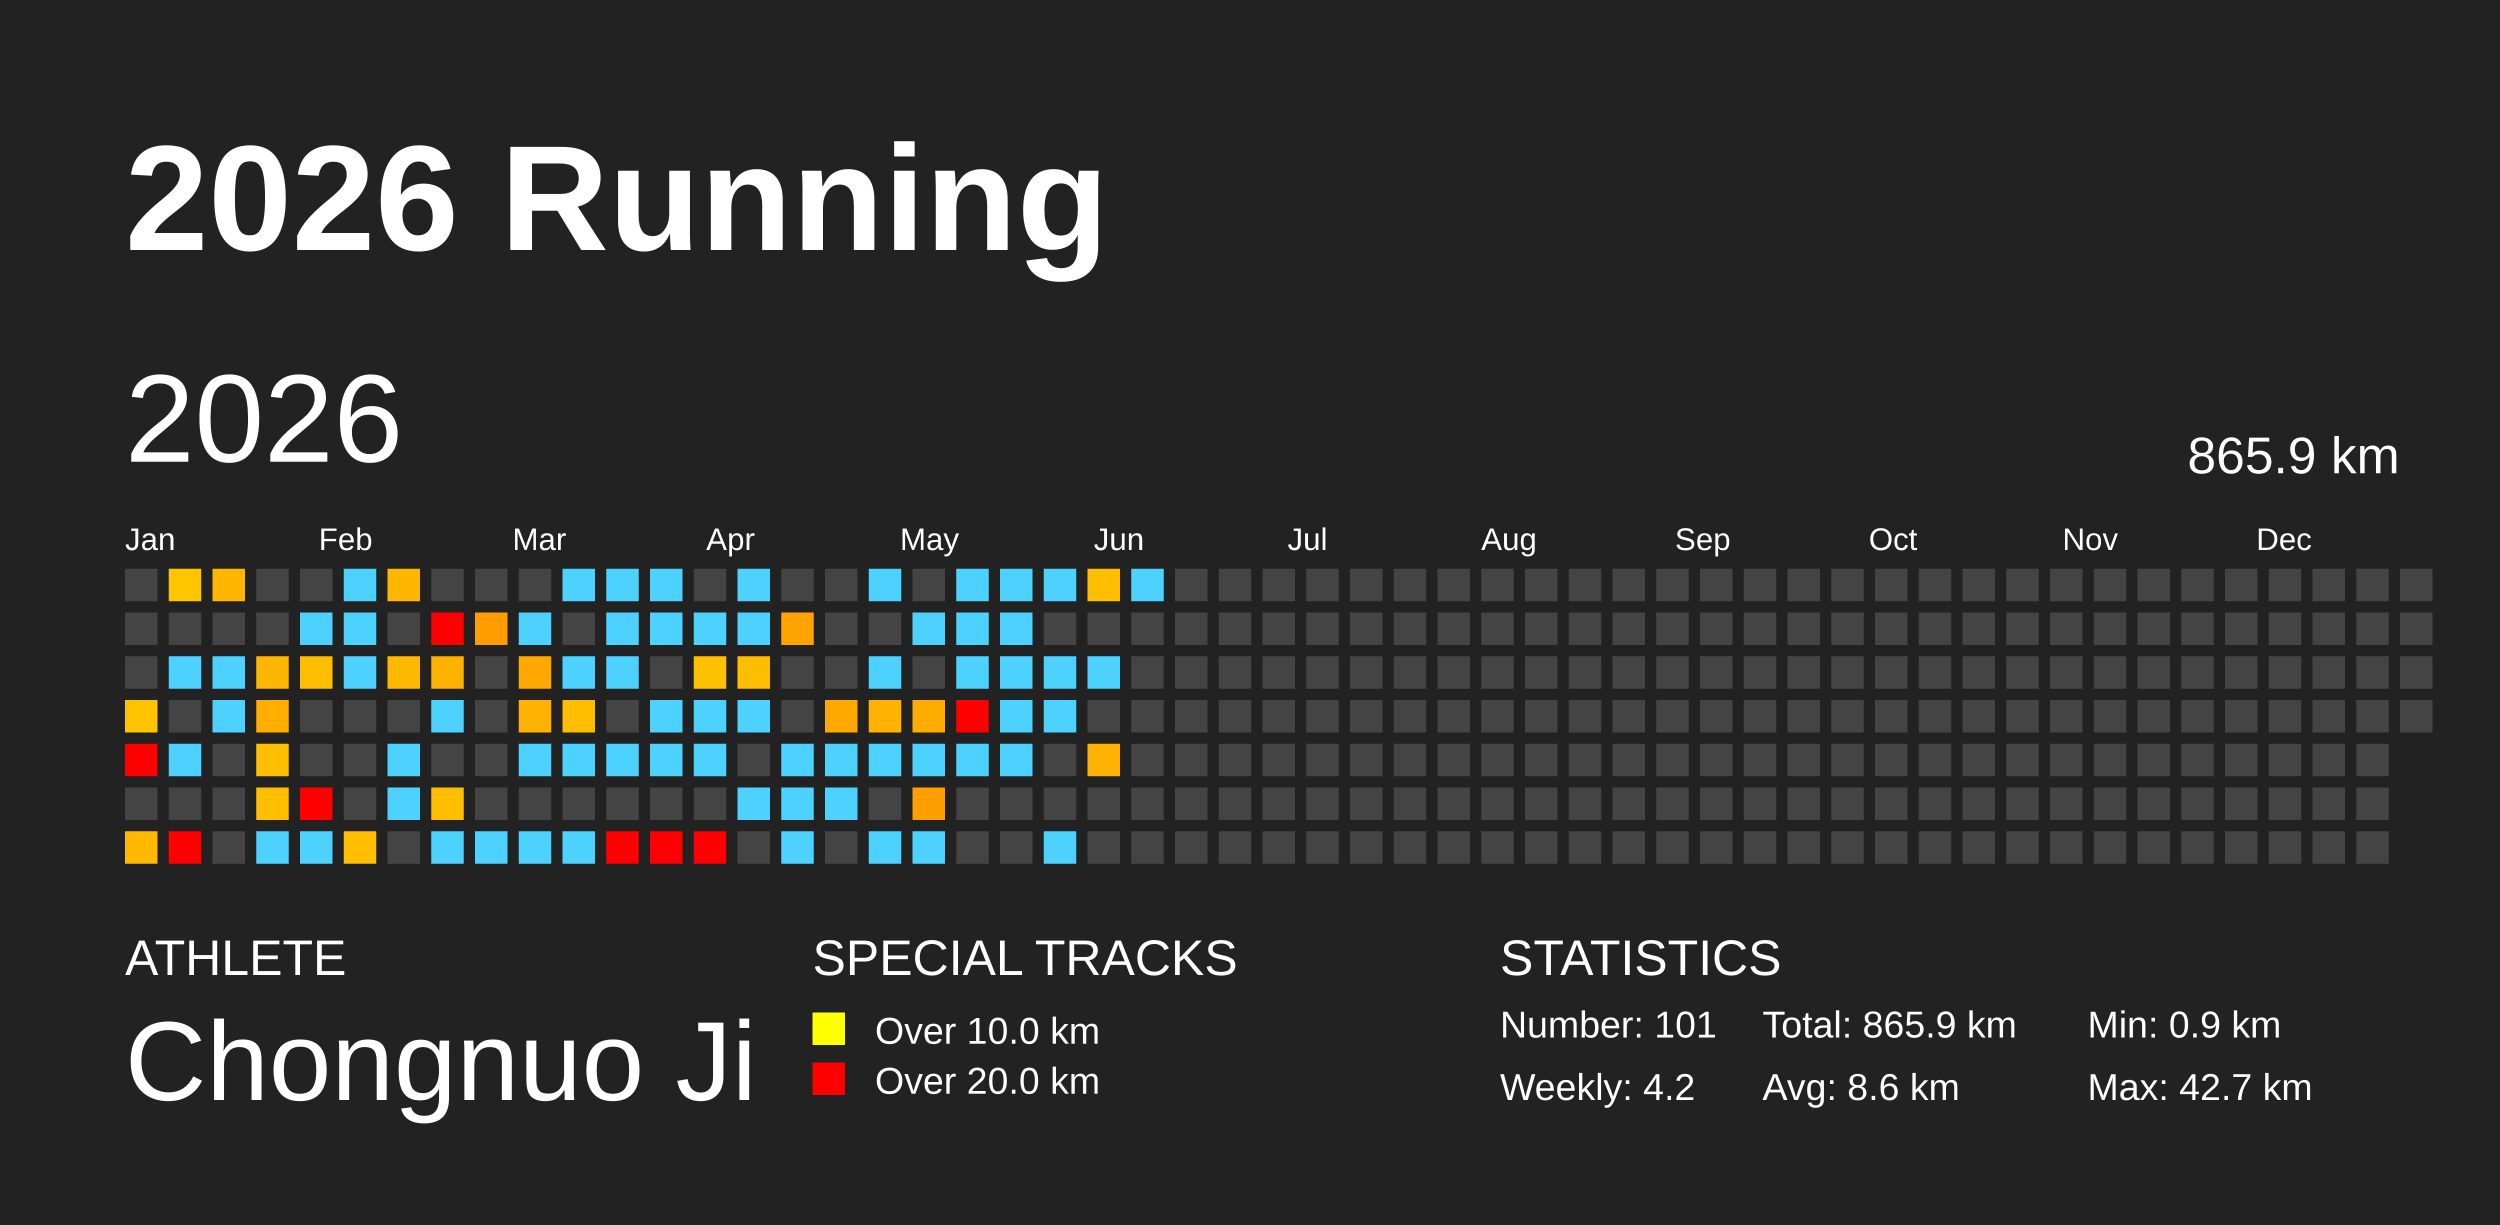
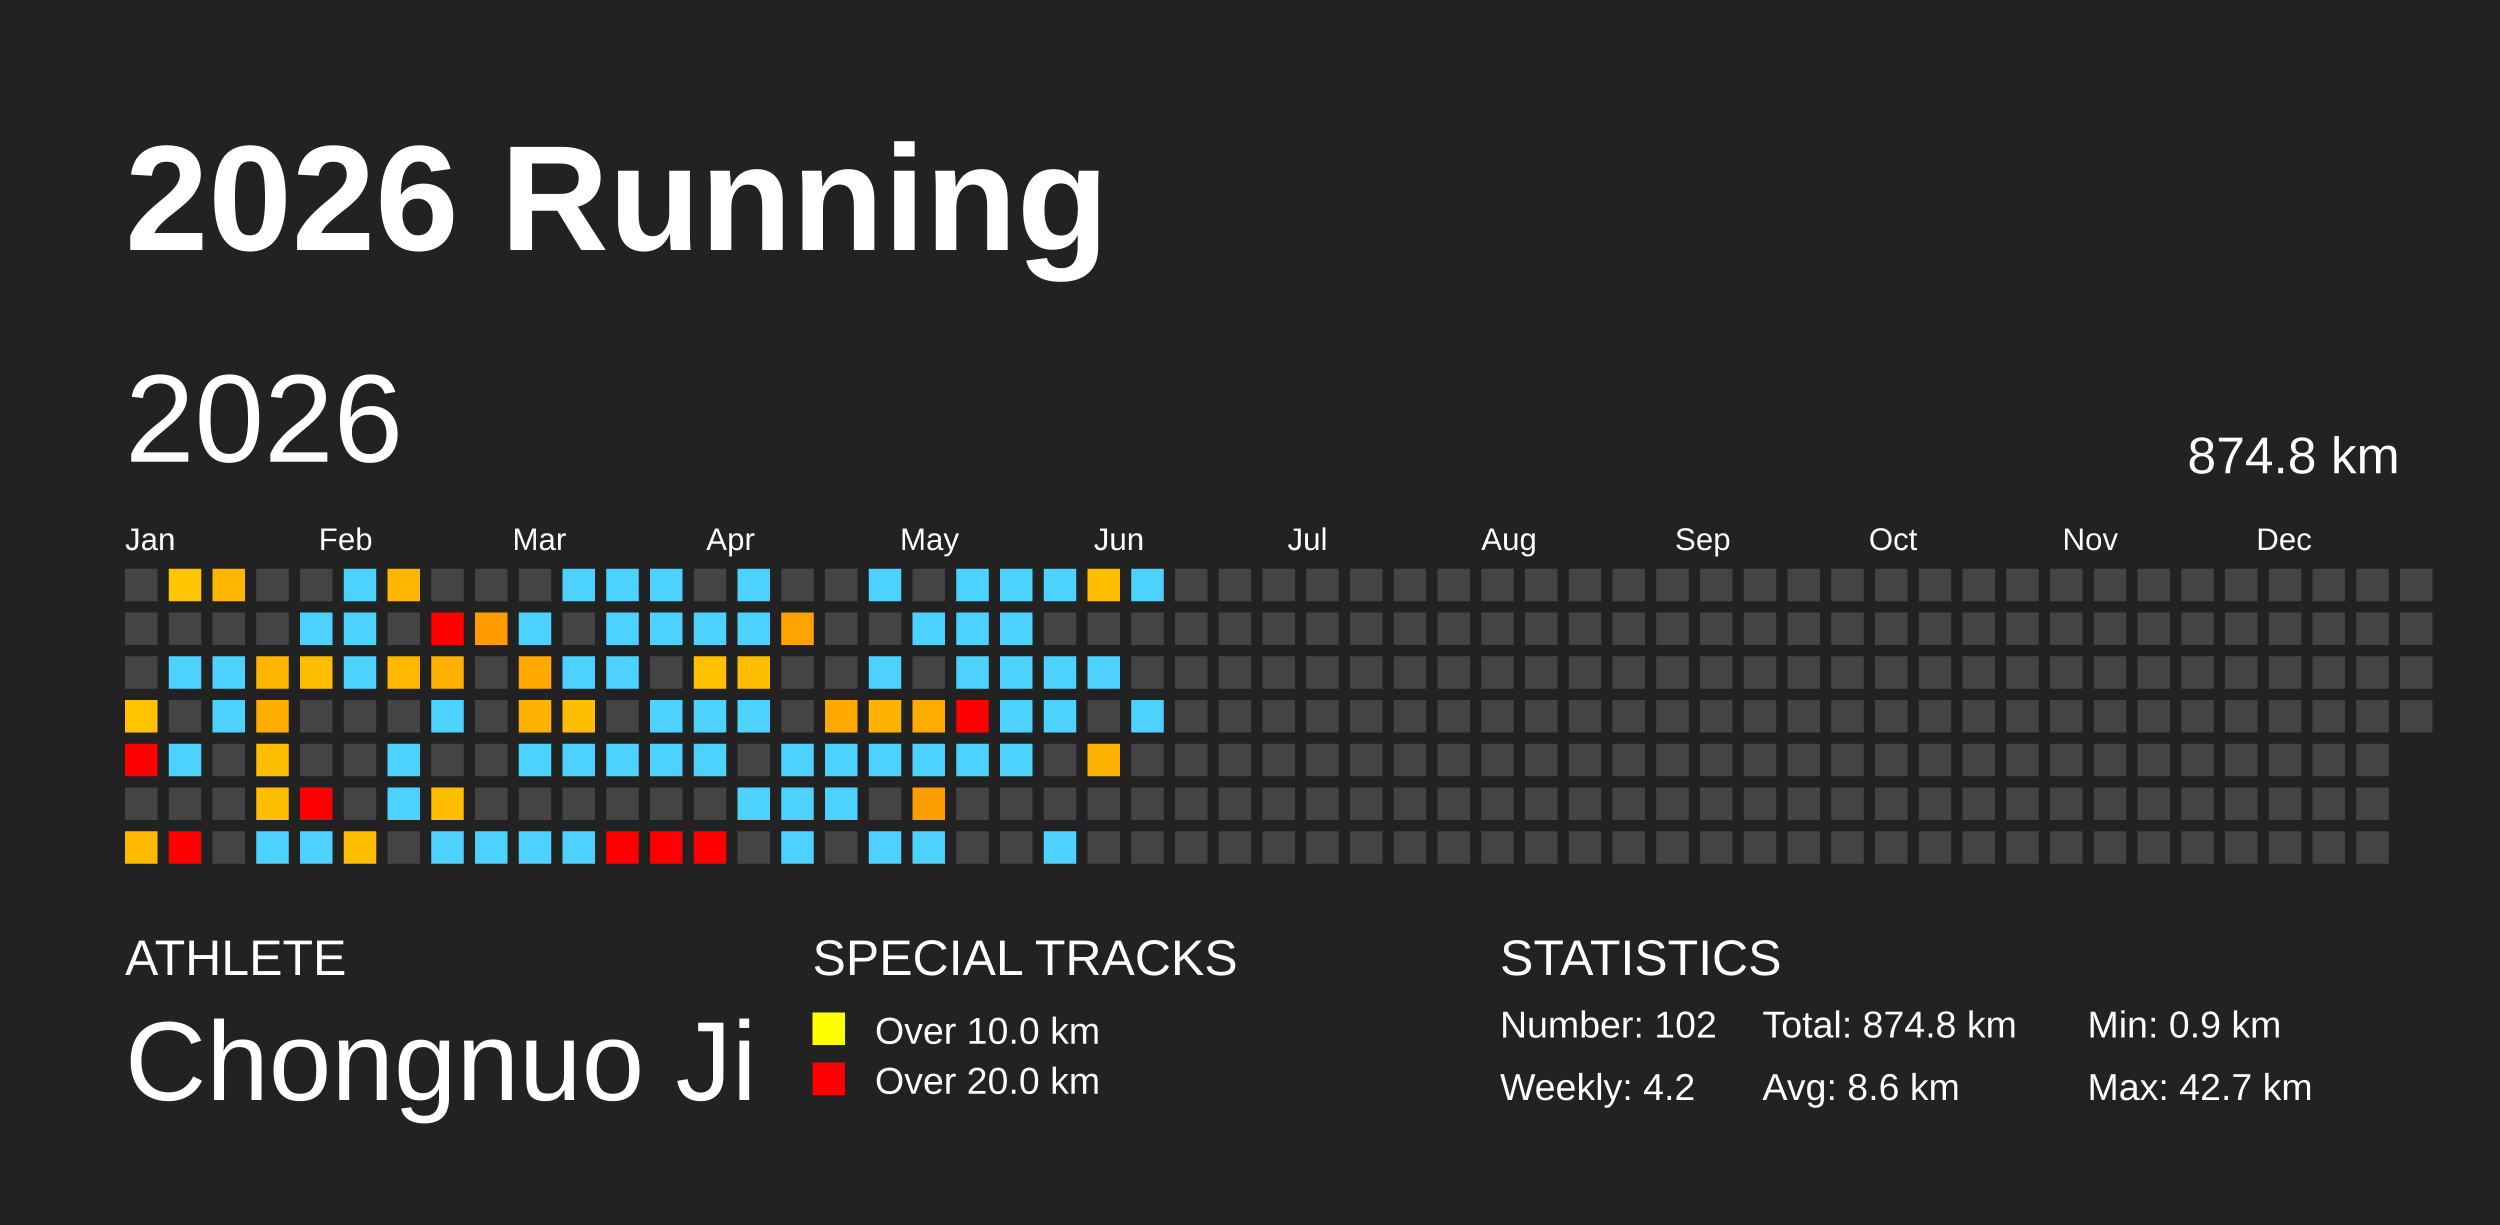
<svg xmlns="http://www.w3.org/2000/svg" baseProfile="full" height="98mm" version="1.1" viewBox="0,0,200,98" width="200mm">
  <defs />
  <rect fill="#222222" height="98" width="200" x="0" y="0" />
  <text fill="#FFFFFF" style="font-size:12px; font-family:Arial; font-weight:bold;" x="10" y="20">2026 Running</text>
  <text fill="#FFFFFF" style="font-size:4px; font-family:Arial" x="10" y="78">ATHLETE</text>
  <text fill="#FFFFFF" style="font-size:9px; font-family:Arial" x="10" y="88">Chongnuo Ji</text>
  <text fill="#FFFFFF" style="font-size:4px; font-family:Arial" x="65" y="78">SPECIAL TRACKS</text>
  <rect fill="yellow" height="2.6" width="2.6" x="65" y="81" />
  <text fill="#FFFFFF" style="font-size:3px; font-family:Arial" x="70" y="83.5">Over 10.0 km</text>
  <rect fill="red" height="2.6" width="2.6" x="65" y="85" />
  <text fill="#FFFFFF" style="font-size:3px; font-family:Arial" x="70" y="87.5">Over 20.0 km</text>
  <text fill="#FFFFFF" style="font-size:4px; font-family:Arial" x="120" y="78">STATISTICS</text>
-   <text fill="#FFFFFF" style="font-size:3px; font-family:Arial" x="120" y="83">Number: 101</text>
+   <text fill="#FFFFFF" style="font-size:3px; font-family:Arial" x="120" y="83">Number: 102</text>
  <text fill="#FFFFFF" style="font-size:3px; font-family:Arial" x="120" y="88">Weekly: 4.2</text>
-   <text fill="#FFFFFF" style="font-size:3px; font-family:Arial" x="141" y="83">Total: 865.9 km</text>
+   <text fill="#FFFFFF" style="font-size:3px; font-family:Arial" x="141" y="83">Total: 874.8 km</text>
  <text fill="#FFFFFF" style="font-size:3px; font-family:Arial" x="141" y="88">Avg: 8.6 km</text>
  <text fill="#FFFFFF" style="font-size:3px; font-family:Arial" x="167" y="83">Min: 0.9 km</text>
  <text fill="#FFFFFF" style="font-size:3px; font-family:Arial" x="167" y="88">Max: 42.7 km</text>
  <text dominant-baseline="hanging" fill="#FFFFFF" style="font-size:10.0px; font-family:Arial;" x="10" y="30">2026</text>
-   <text dominant-baseline="hanging" fill="#FFFFFF" style="font-size:4.125px; font-family:Arial;" x="175" y="35">865.9 km</text>
+   <text dominant-baseline="hanging" fill="#FFFFFF" style="font-size:4.125px; font-family:Arial;" x="175" y="35">874.8 km</text>
  <text fill="#FFFFFF" style="font-size:2.5px; font-family:Arial" x="10.0" y="44">Jan</text>
  <text fill="#FFFFFF" style="font-size:2.5px; font-family:Arial" x="25.5" y="44">Feb</text>
  <text fill="#FFFFFF" style="font-size:2.5px; font-family:Arial" x="41.0" y="44">Mar</text>
  <text fill="#FFFFFF" style="font-size:2.5px; font-family:Arial" x="56.5" y="44">Apr</text>
  <text fill="#FFFFFF" style="font-size:2.5px; font-family:Arial" x="72.0" y="44">May</text>
  <text fill="#FFFFFF" style="font-size:2.5px; font-family:Arial" x="87.5" y="44">Jun</text>
  <text fill="#FFFFFF" style="font-size:2.5px; font-family:Arial" x="103.0" y="44">Jul</text>
  <text fill="#FFFFFF" style="font-size:2.5px; font-family:Arial" x="118.5" y="44">Aug</text>
  <text fill="#FFFFFF" style="font-size:2.5px; font-family:Arial" x="134.0" y="44">Sep</text>
  <text fill="#FFFFFF" style="font-size:2.5px; font-family:Arial" x="149.5" y="44">Oct</text>
  <text fill="#FFFFFF" style="font-size:2.5px; font-family:Arial" x="165.0" y="44">Nov</text>
  <text fill="#FFFFFF" style="font-size:2.5px; font-family:Arial" x="180.5" y="44">Dec</text>
  <rect fill="#444444" height="2.6" width="2.6" x="10.0" y="45.5" />
  <rect fill="#444444" height="2.6" width="2.6" x="10.0" y="49.0" />
  <rect fill="#444444" height="2.6" width="2.6" x="10.0" y="52.5" />
  <rect fill="#ffc300" height="2.6" width="2.6" x="10.0" y="56.0" />
  <rect fill="red" height="2.6" width="2.6" x="10.0" y="59.5" />
  <rect fill="#444444" height="2.6" width="2.6" x="10.0" y="63.0" />
  <rect fill="#ffba00" height="2.6" width="2.6" x="10.0" y="66.5" />
  <rect fill="#ffc600" height="2.6" width="2.6" x="13.5" y="45.5" />
  <rect fill="#444444" height="2.6" width="2.6" x="13.5" y="49.0" />
  <rect fill="#4dd2ff" height="2.6" width="2.6" x="13.5" y="52.5" />
  <rect fill="#444444" height="2.6" width="2.6" x="13.5" y="56.0" />
  <rect fill="#4dd2ff" height="2.6" width="2.6" x="13.5" y="59.5" />
  <rect fill="#444444" height="2.6" width="2.6" x="13.5" y="63.0" />
  <rect fill="red" height="2.6" width="2.6" x="13.5" y="66.5" />
  <rect fill="#ffb600" height="2.6" width="2.6" x="17.0" y="45.5" />
  <rect fill="#444444" height="2.6" width="2.6" x="17.0" y="49.0" />
  <rect fill="#4dd2ff" height="2.6" width="2.6" x="17.0" y="52.5" />
  <rect fill="#4dd2ff" height="2.6" width="2.6" x="17.0" y="56.0" />
  <rect fill="#444444" height="2.6" width="2.6" x="17.0" y="59.5" />
  <rect fill="#444444" height="2.6" width="2.6" x="17.0" y="63.0" />
  <rect fill="#444444" height="2.6" width="2.6" x="17.0" y="66.5" />
  <rect fill="#444444" height="2.6" width="2.6" x="20.5" y="45.5" />
  <rect fill="#444444" height="2.6" width="2.6" x="20.5" y="49.0" />
  <rect fill="#ffb600" height="2.6" width="2.6" x="20.5" y="52.5" />
  <rect fill="#ffae00" height="2.6" width="2.6" x="20.5" y="56.0" />
  <rect fill="#ffbf00" height="2.6" width="2.6" x="20.5" y="59.5" />
  <rect fill="#ffbf00" height="2.6" width="2.6" x="20.5" y="63.0" />
  <rect fill="#4dd2ff" height="2.6" width="2.6" x="20.5" y="66.5" />
  <rect fill="#444444" height="2.6" width="2.6" x="24.0" y="45.5" />
  <rect fill="#4dd2ff" height="2.6" width="2.6" x="24.0" y="49.0" />
  <rect fill="#ffbd00" height="2.6" width="2.6" x="24.0" y="52.5" />
  <rect fill="#444444" height="2.6" width="2.6" x="24.0" y="56.0" />
  <rect fill="#444444" height="2.6" width="2.6" x="24.0" y="59.5" />
  <rect fill="red" height="2.6" width="2.6" x="24.0" y="63.0" />
  <rect fill="#4dd2ff" height="2.6" width="2.6" x="24.0" y="66.5" />
  <rect fill="#4dd2ff" height="2.6" width="2.6" x="27.5" y="45.5" />
  <rect fill="#4dd2ff" height="2.6" width="2.6" x="27.5" y="49.0" />
  <rect fill="#4dd2ff" height="2.6" width="2.6" x="27.5" y="52.5" />
  <rect fill="#444444" height="2.6" width="2.6" x="27.5" y="56.0" />
  <rect fill="#444444" height="2.6" width="2.6" x="27.5" y="59.5" />
  <rect fill="#444444" height="2.6" width="2.6" x="27.5" y="63.0" />
  <rect fill="#ffbe00" height="2.6" width="2.6" x="27.5" y="66.5" />
  <rect fill="#ffb600" height="2.6" width="2.6" x="31.0" y="45.5" />
  <rect fill="#444444" height="2.6" width="2.6" x="31.0" y="49.0" />
  <rect fill="#ffb800" height="2.6" width="2.6" x="31.0" y="52.5" />
  <rect fill="#444444" height="2.6" width="2.6" x="31.0" y="56.0" />
  <rect fill="#4dd2ff" height="2.6" width="2.6" x="31.0" y="59.5" />
  <rect fill="#4dd2ff" height="2.6" width="2.6" x="31.0" y="63.0" />
  <rect fill="#444444" height="2.6" width="2.6" x="31.0" y="66.5" />
  <rect fill="#444444" height="2.6" width="2.6" x="34.5" y="45.5" />
  <rect fill="red" height="2.6" width="2.6" x="34.5" y="49.0" />
  <rect fill="#ffb100" height="2.6" width="2.6" x="34.5" y="52.5" />
  <rect fill="#4dd2ff" height="2.6" width="2.6" x="34.5" y="56.0" />
  <rect fill="#444444" height="2.6" width="2.6" x="34.5" y="59.5" />
  <rect fill="#ffbf00" height="2.6" width="2.6" x="34.5" y="63.0" />
  <rect fill="#4dd2ff" height="2.6" width="2.6" x="34.5" y="66.5" />
  <rect fill="#444444" height="2.6" width="2.6" x="38.0" y="45.5" />
  <rect fill="#ff9d00" height="2.6" width="2.6" x="38.0" y="49.0" />
  <rect fill="#444444" height="2.6" width="2.6" x="38.0" y="52.5" />
  <rect fill="#444444" height="2.6" width="2.6" x="38.0" y="56.0" />
  <rect fill="#444444" height="2.6" width="2.6" x="38.0" y="59.5" />
  <rect fill="#444444" height="2.6" width="2.6" x="38.0" y="63.0" />
  <rect fill="#4dd2ff" height="2.6" width="2.6" x="38.0" y="66.5" />
  <rect fill="#444444" height="2.6" width="2.6" x="41.5" y="45.5" />
  <rect fill="#4dd2ff" height="2.6" width="2.6" x="41.5" y="49.0" />
  <rect fill="#ffa900" height="2.6" width="2.6" x="41.5" y="52.5" />
  <rect fill="#ffb300" height="2.6" width="2.6" x="41.5" y="56.0" />
  <rect fill="#4dd2ff" height="2.6" width="2.6" x="41.5" y="59.5" />
  <rect fill="#444444" height="2.6" width="2.6" x="41.5" y="63.0" />
  <rect fill="#4dd2ff" height="2.6" width="2.6" x="41.5" y="66.5" />
  <rect fill="#4dd2ff" height="2.6" width="2.6" x="45.0" y="45.5" />
  <rect fill="#444444" height="2.6" width="2.6" x="45.0" y="49.0" />
  <rect fill="#4dd2ff" height="2.6" width="2.6" x="45.0" y="52.5" />
  <rect fill="#ffbe00" height="2.6" width="2.6" x="45.0" y="56.0" />
  <rect fill="#4dd2ff" height="2.6" width="2.6" x="45.0" y="59.5" />
  <rect fill="#444444" height="2.6" width="2.6" x="45.0" y="63.0" />
  <rect fill="#4dd2ff" height="2.6" width="2.6" x="45.0" y="66.5" />
  <rect fill="#4dd2ff" height="2.6" width="2.6" x="48.5" y="45.5" />
  <rect fill="#4dd2ff" height="2.6" width="2.6" x="48.5" y="49.0" />
  <rect fill="#4dd2ff" height="2.6" width="2.6" x="48.5" y="52.5" />
  <rect fill="#444444" height="2.6" width="2.6" x="48.5" y="56.0" />
  <rect fill="#4dd2ff" height="2.6" width="2.6" x="48.5" y="59.5" />
  <rect fill="#444444" height="2.6" width="2.6" x="48.5" y="63.0" />
  <rect fill="red" height="2.6" width="2.6" x="48.5" y="66.5" />
  <rect fill="#4dd2ff" height="2.6" width="2.6" x="52.0" y="45.5" />
  <rect fill="#4dd2ff" height="2.6" width="2.6" x="52.0" y="49.0" />
  <rect fill="#444444" height="2.6" width="2.6" x="52.0" y="52.5" />
  <rect fill="#4dd2ff" height="2.6" width="2.6" x="52.0" y="56.0" />
  <rect fill="#4dd2ff" height="2.6" width="2.6" x="52.0" y="59.5" />
  <rect fill="#444444" height="2.6" width="2.6" x="52.0" y="63.0" />
  <rect fill="red" height="2.6" width="2.6" x="52.0" y="66.5" />
  <rect fill="#444444" height="2.6" width="2.6" x="55.5" y="45.5" />
  <rect fill="#4dd2ff" height="2.6" width="2.6" x="55.5" y="49.0" />
  <rect fill="#ffc000" height="2.6" width="2.6" x="55.5" y="52.5" />
  <rect fill="#4dd2ff" height="2.6" width="2.6" x="55.5" y="56.0" />
  <rect fill="#4dd2ff" height="2.6" width="2.6" x="55.5" y="59.5" />
  <rect fill="#444444" height="2.6" width="2.6" x="55.5" y="63.0" />
  <rect fill="red" height="2.6" width="2.6" x="55.5" y="66.5" />
  <rect fill="#4dd2ff" height="2.6" width="2.6" x="59.0" y="45.5" />
  <rect fill="#4dd2ff" height="2.6" width="2.6" x="59.0" y="49.0" />
  <rect fill="#ffbd00" height="2.6" width="2.6" x="59.0" y="52.5" />
  <rect fill="#4dd2ff" height="2.6" width="2.6" x="59.0" y="56.0" />
  <rect fill="#444444" height="2.6" width="2.6" x="59.0" y="59.5" />
  <rect fill="#4dd2ff" height="2.6" width="2.6" x="59.0" y="63.0" />
  <rect fill="#444444" height="2.6" width="2.6" x="59.0" y="66.5" />
  <rect fill="#444444" height="2.6" width="2.6" x="62.5" y="45.5" />
  <rect fill="#ffa300" height="2.6" width="2.6" x="62.5" y="49.0" />
  <rect fill="#444444" height="2.6" width="2.6" x="62.5" y="52.5" />
  <rect fill="#444444" height="2.6" width="2.6" x="62.5" y="56.0" />
  <rect fill="#4dd2ff" height="2.6" width="2.6" x="62.5" y="59.5" />
  <rect fill="#4dd2ff" height="2.6" width="2.6" x="62.5" y="63.0" />
  <rect fill="#4dd2ff" height="2.6" width="2.6" x="62.5" y="66.5" />
  <rect fill="#444444" height="2.6" width="2.6" x="66.0" y="45.5" />
  <rect fill="#444444" height="2.6" width="2.6" x="66.0" y="49.0" />
  <rect fill="#444444" height="2.6" width="2.6" x="66.0" y="52.5" />
  <rect fill="#ffa900" height="2.6" width="2.6" x="66.0" y="56.0" />
  <rect fill="#4dd2ff" height="2.6" width="2.6" x="66.0" y="59.5" />
  <rect fill="#4dd2ff" height="2.6" width="2.6" x="66.0" y="63.0" />
  <rect fill="#444444" height="2.6" width="2.6" x="66.0" y="66.5" />
  <rect fill="#4dd2ff" height="2.6" width="2.6" x="69.5" y="45.5" />
  <rect fill="#444444" height="2.6" width="2.6" x="69.5" y="49.0" />
  <rect fill="#4dd2ff" height="2.6" width="2.6" x="69.5" y="52.5" />
  <rect fill="#ffb200" height="2.6" width="2.6" x="69.5" y="56.0" />
  <rect fill="#4dd2ff" height="2.6" width="2.6" x="69.5" y="59.5" />
  <rect fill="#444444" height="2.6" width="2.6" x="69.5" y="63.0" />
  <rect fill="#4dd2ff" height="2.6" width="2.6" x="69.5" y="66.5" />
  <rect fill="#444444" height="2.6" width="2.6" x="73.0" y="45.5" />
  <rect fill="#4dd2ff" height="2.6" width="2.6" x="73.0" y="49.0" />
  <rect fill="#444444" height="2.6" width="2.6" x="73.0" y="52.5" />
  <rect fill="#ffab00" height="2.6" width="2.6" x="73.0" y="56.0" />
  <rect fill="#4dd2ff" height="2.6" width="2.6" x="73.0" y="59.5" />
  <rect fill="#ff9e00" height="2.6" width="2.6" x="73.0" y="63.0" />
  <rect fill="#4dd2ff" height="2.6" width="2.6" x="73.0" y="66.5" />
  <rect fill="#4dd2ff" height="2.6" width="2.6" x="76.5" y="45.5" />
  <rect fill="#4dd2ff" height="2.6" width="2.6" x="76.5" y="49.0" />
  <rect fill="#4dd2ff" height="2.6" width="2.6" x="76.5" y="52.5" />
  <rect fill="red" height="2.6" width="2.6" x="76.5" y="56.0" />
  <rect fill="#4dd2ff" height="2.6" width="2.6" x="76.5" y="59.5" />
  <rect fill="#444444" height="2.6" width="2.6" x="76.5" y="63.0" />
  <rect fill="#444444" height="2.6" width="2.6" x="76.5" y="66.5" />
  <rect fill="#4dd2ff" height="2.6" width="2.6" x="80.0" y="45.5" />
  <rect fill="#4dd2ff" height="2.6" width="2.6" x="80.0" y="49.0" />
  <rect fill="#4dd2ff" height="2.6" width="2.6" x="80.0" y="52.5" />
  <rect fill="#4dd2ff" height="2.6" width="2.6" x="80.0" y="56.0" />
  <rect fill="#4dd2ff" height="2.6" width="2.6" x="80.0" y="59.5" />
  <rect fill="#444444" height="2.6" width="2.6" x="80.0" y="63.0" />
  <rect fill="#444444" height="2.6" width="2.6" x="80.0" y="66.5" />
  <rect fill="#4dd2ff" height="2.6" width="2.6" x="83.5" y="45.5" />
  <rect fill="#444444" height="2.6" width="2.6" x="83.5" y="49.0" />
  <rect fill="#4dd2ff" height="2.6" width="2.6" x="83.5" y="52.5" />
  <rect fill="#4dd2ff" height="2.6" width="2.6" x="83.5" y="56.0" />
  <rect fill="#444444" height="2.6" width="2.6" x="83.5" y="59.5" />
  <rect fill="#444444" height="2.6" width="2.6" x="83.5" y="63.0" />
  <rect fill="#4dd2ff" height="2.6" width="2.6" x="83.5" y="66.5" />
  <rect fill="#ffbf00" height="2.6" width="2.6" x="87.0" y="45.5" />
  <rect fill="#444444" height="2.6" width="2.6" x="87.0" y="49.0" />
  <rect fill="#4dd2ff" height="2.6" width="2.6" x="87.0" y="52.5" />
  <rect fill="#444444" height="2.6" width="2.6" x="87.0" y="56.0" />
  <rect fill="#ffb100" height="2.6" width="2.6" x="87.0" y="59.5" />
  <rect fill="#444444" height="2.6" width="2.6" x="87.0" y="63.0" />
  <rect fill="#444444" height="2.6" width="2.6" x="87.0" y="66.5" />
  <rect fill="#4dd2ff" height="2.6" width="2.6" x="90.5" y="45.5" />
  <rect fill="#444444" height="2.6" width="2.6" x="90.5" y="49.0" />
  <rect fill="#444444" height="2.6" width="2.6" x="90.5" y="52.5" />
-   <rect fill="#444444" height="2.6" width="2.6" x="90.5" y="56.0" />
+   <rect fill="#4dd2ff" height="2.6" width="2.6" x="90.5" y="56.0" />
  <rect fill="#444444" height="2.6" width="2.6" x="90.5" y="59.5" />
  <rect fill="#444444" height="2.6" width="2.6" x="90.5" y="63.0" />
  <rect fill="#444444" height="2.6" width="2.6" x="90.5" y="66.5" />
  <rect fill="#444444" height="2.6" width="2.6" x="94.0" y="45.5" />
  <rect fill="#444444" height="2.6" width="2.6" x="94.0" y="49.0" />
  <rect fill="#444444" height="2.6" width="2.6" x="94.0" y="52.5" />
  <rect fill="#444444" height="2.6" width="2.6" x="94.0" y="56.0" />
  <rect fill="#444444" height="2.6" width="2.6" x="94.0" y="59.5" />
  <rect fill="#444444" height="2.6" width="2.6" x="94.0" y="63.0" />
  <rect fill="#444444" height="2.6" width="2.6" x="94.0" y="66.5" />
  <rect fill="#444444" height="2.6" width="2.6" x="97.5" y="45.5" />
  <rect fill="#444444" height="2.6" width="2.6" x="97.5" y="49.0" />
  <rect fill="#444444" height="2.6" width="2.6" x="97.5" y="52.5" />
  <rect fill="#444444" height="2.6" width="2.6" x="97.5" y="56.0" />
  <rect fill="#444444" height="2.6" width="2.6" x="97.5" y="59.5" />
  <rect fill="#444444" height="2.6" width="2.6" x="97.5" y="63.0" />
  <rect fill="#444444" height="2.6" width="2.6" x="97.5" y="66.5" />
  <rect fill="#444444" height="2.6" width="2.6" x="101.0" y="45.5" />
  <rect fill="#444444" height="2.6" width="2.6" x="101.0" y="49.0" />
  <rect fill="#444444" height="2.6" width="2.6" x="101.0" y="52.5" />
  <rect fill="#444444" height="2.6" width="2.6" x="101.0" y="56.0" />
  <rect fill="#444444" height="2.6" width="2.6" x="101.0" y="59.5" />
  <rect fill="#444444" height="2.6" width="2.6" x="101.0" y="63.0" />
  <rect fill="#444444" height="2.6" width="2.6" x="101.0" y="66.5" />
  <rect fill="#444444" height="2.6" width="2.6" x="104.5" y="45.5" />
  <rect fill="#444444" height="2.6" width="2.6" x="104.5" y="49.0" />
  <rect fill="#444444" height="2.6" width="2.6" x="104.5" y="52.5" />
  <rect fill="#444444" height="2.6" width="2.6" x="104.5" y="56.0" />
  <rect fill="#444444" height="2.6" width="2.6" x="104.5" y="59.5" />
  <rect fill="#444444" height="2.6" width="2.6" x="104.5" y="63.0" />
  <rect fill="#444444" height="2.6" width="2.6" x="104.5" y="66.5" />
  <rect fill="#444444" height="2.6" width="2.6" x="108.0" y="45.5" />
  <rect fill="#444444" height="2.6" width="2.6" x="108.0" y="49.0" />
  <rect fill="#444444" height="2.6" width="2.6" x="108.0" y="52.5" />
  <rect fill="#444444" height="2.6" width="2.6" x="108.0" y="56.0" />
  <rect fill="#444444" height="2.6" width="2.6" x="108.0" y="59.5" />
  <rect fill="#444444" height="2.6" width="2.6" x="108.0" y="63.0" />
  <rect fill="#444444" height="2.6" width="2.6" x="108.0" y="66.5" />
  <rect fill="#444444" height="2.6" width="2.6" x="111.5" y="45.5" />
  <rect fill="#444444" height="2.6" width="2.6" x="111.5" y="49.0" />
  <rect fill="#444444" height="2.6" width="2.6" x="111.5" y="52.5" />
  <rect fill="#444444" height="2.6" width="2.6" x="111.5" y="56.0" />
  <rect fill="#444444" height="2.6" width="2.6" x="111.5" y="59.5" />
  <rect fill="#444444" height="2.6" width="2.6" x="111.5" y="63.0" />
  <rect fill="#444444" height="2.6" width="2.6" x="111.5" y="66.5" />
  <rect fill="#444444" height="2.6" width="2.6" x="115.0" y="45.5" />
  <rect fill="#444444" height="2.6" width="2.6" x="115.0" y="49.0" />
  <rect fill="#444444" height="2.6" width="2.6" x="115.0" y="52.5" />
  <rect fill="#444444" height="2.6" width="2.6" x="115.0" y="56.0" />
  <rect fill="#444444" height="2.6" width="2.6" x="115.0" y="59.5" />
  <rect fill="#444444" height="2.6" width="2.6" x="115.0" y="63.0" />
  <rect fill="#444444" height="2.6" width="2.6" x="115.0" y="66.5" />
  <rect fill="#444444" height="2.6" width="2.6" x="118.5" y="45.5" />
  <rect fill="#444444" height="2.6" width="2.6" x="118.5" y="49.0" />
  <rect fill="#444444" height="2.6" width="2.6" x="118.5" y="52.5" />
  <rect fill="#444444" height="2.6" width="2.6" x="118.5" y="56.0" />
  <rect fill="#444444" height="2.6" width="2.6" x="118.5" y="59.5" />
  <rect fill="#444444" height="2.6" width="2.6" x="118.5" y="63.0" />
  <rect fill="#444444" height="2.6" width="2.6" x="118.5" y="66.5" />
  <rect fill="#444444" height="2.6" width="2.6" x="122.0" y="45.5" />
  <rect fill="#444444" height="2.6" width="2.6" x="122.0" y="49.0" />
  <rect fill="#444444" height="2.6" width="2.6" x="122.0" y="52.5" />
  <rect fill="#444444" height="2.6" width="2.6" x="122.0" y="56.0" />
  <rect fill="#444444" height="2.6" width="2.6" x="122.0" y="59.5" />
  <rect fill="#444444" height="2.6" width="2.6" x="122.0" y="63.0" />
  <rect fill="#444444" height="2.6" width="2.6" x="122.0" y="66.5" />
  <rect fill="#444444" height="2.6" width="2.6" x="125.5" y="45.5" />
  <rect fill="#444444" height="2.6" width="2.6" x="125.5" y="49.0" />
  <rect fill="#444444" height="2.6" width="2.6" x="125.5" y="52.5" />
  <rect fill="#444444" height="2.6" width="2.6" x="125.5" y="56.0" />
  <rect fill="#444444" height="2.6" width="2.6" x="125.5" y="59.5" />
  <rect fill="#444444" height="2.6" width="2.6" x="125.5" y="63.0" />
  <rect fill="#444444" height="2.6" width="2.6" x="125.5" y="66.5" />
  <rect fill="#444444" height="2.6" width="2.6" x="129.0" y="45.5" />
  <rect fill="#444444" height="2.6" width="2.6" x="129.0" y="49.0" />
  <rect fill="#444444" height="2.6" width="2.6" x="129.0" y="52.5" />
  <rect fill="#444444" height="2.6" width="2.6" x="129.0" y="56.0" />
  <rect fill="#444444" height="2.6" width="2.6" x="129.0" y="59.5" />
  <rect fill="#444444" height="2.6" width="2.6" x="129.0" y="63.0" />
  <rect fill="#444444" height="2.6" width="2.6" x="129.0" y="66.5" />
  <rect fill="#444444" height="2.6" width="2.6" x="132.5" y="45.5" />
  <rect fill="#444444" height="2.6" width="2.6" x="132.5" y="49.0" />
  <rect fill="#444444" height="2.6" width="2.6" x="132.5" y="52.5" />
  <rect fill="#444444" height="2.6" width="2.6" x="132.5" y="56.0" />
  <rect fill="#444444" height="2.6" width="2.6" x="132.5" y="59.5" />
  <rect fill="#444444" height="2.6" width="2.6" x="132.5" y="63.0" />
  <rect fill="#444444" height="2.6" width="2.6" x="132.5" y="66.5" />
  <rect fill="#444444" height="2.6" width="2.6" x="136.0" y="45.5" />
  <rect fill="#444444" height="2.6" width="2.6" x="136.0" y="49.0" />
  <rect fill="#444444" height="2.6" width="2.6" x="136.0" y="52.5" />
  <rect fill="#444444" height="2.6" width="2.6" x="136.0" y="56.0" />
  <rect fill="#444444" height="2.6" width="2.6" x="136.0" y="59.5" />
  <rect fill="#444444" height="2.6" width="2.6" x="136.0" y="63.0" />
  <rect fill="#444444" height="2.6" width="2.6" x="136.0" y="66.5" />
  <rect fill="#444444" height="2.6" width="2.6" x="139.5" y="45.5" />
  <rect fill="#444444" height="2.6" width="2.6" x="139.5" y="49.0" />
  <rect fill="#444444" height="2.6" width="2.6" x="139.5" y="52.5" />
  <rect fill="#444444" height="2.6" width="2.6" x="139.5" y="56.0" />
  <rect fill="#444444" height="2.6" width="2.6" x="139.5" y="59.5" />
  <rect fill="#444444" height="2.6" width="2.6" x="139.5" y="63.0" />
  <rect fill="#444444" height="2.6" width="2.6" x="139.5" y="66.5" />
  <rect fill="#444444" height="2.6" width="2.6" x="143.0" y="45.5" />
  <rect fill="#444444" height="2.6" width="2.6" x="143.0" y="49.0" />
  <rect fill="#444444" height="2.6" width="2.6" x="143.0" y="52.5" />
  <rect fill="#444444" height="2.6" width="2.6" x="143.0" y="56.0" />
  <rect fill="#444444" height="2.6" width="2.6" x="143.0" y="59.5" />
  <rect fill="#444444" height="2.6" width="2.6" x="143.0" y="63.0" />
  <rect fill="#444444" height="2.6" width="2.6" x="143.0" y="66.5" />
  <rect fill="#444444" height="2.6" width="2.6" x="146.5" y="45.5" />
  <rect fill="#444444" height="2.6" width="2.6" x="146.5" y="49.0" />
  <rect fill="#444444" height="2.6" width="2.6" x="146.5" y="52.5" />
  <rect fill="#444444" height="2.6" width="2.6" x="146.5" y="56.0" />
  <rect fill="#444444" height="2.6" width="2.6" x="146.5" y="59.5" />
  <rect fill="#444444" height="2.6" width="2.6" x="146.5" y="63.0" />
  <rect fill="#444444" height="2.6" width="2.6" x="146.5" y="66.5" />
  <rect fill="#444444" height="2.6" width="2.6" x="150.0" y="45.5" />
  <rect fill="#444444" height="2.6" width="2.6" x="150.0" y="49.0" />
  <rect fill="#444444" height="2.6" width="2.6" x="150.0" y="52.5" />
  <rect fill="#444444" height="2.6" width="2.6" x="150.0" y="56.0" />
  <rect fill="#444444" height="2.6" width="2.6" x="150.0" y="59.5" />
  <rect fill="#444444" height="2.6" width="2.6" x="150.0" y="63.0" />
  <rect fill="#444444" height="2.6" width="2.6" x="150.0" y="66.5" />
  <rect fill="#444444" height="2.6" width="2.6" x="153.5" y="45.5" />
  <rect fill="#444444" height="2.6" width="2.6" x="153.5" y="49.0" />
  <rect fill="#444444" height="2.6" width="2.6" x="153.5" y="52.5" />
  <rect fill="#444444" height="2.6" width="2.6" x="153.5" y="56.0" />
  <rect fill="#444444" height="2.6" width="2.6" x="153.5" y="59.5" />
  <rect fill="#444444" height="2.6" width="2.6" x="153.5" y="63.0" />
  <rect fill="#444444" height="2.6" width="2.6" x="153.5" y="66.5" />
  <rect fill="#444444" height="2.6" width="2.6" x="157.0" y="45.5" />
  <rect fill="#444444" height="2.6" width="2.6" x="157.0" y="49.0" />
  <rect fill="#444444" height="2.6" width="2.6" x="157.0" y="52.5" />
  <rect fill="#444444" height="2.6" width="2.6" x="157.0" y="56.0" />
  <rect fill="#444444" height="2.6" width="2.6" x="157.0" y="59.5" />
  <rect fill="#444444" height="2.6" width="2.6" x="157.0" y="63.0" />
  <rect fill="#444444" height="2.6" width="2.6" x="157.0" y="66.5" />
  <rect fill="#444444" height="2.6" width="2.6" x="160.5" y="45.5" />
  <rect fill="#444444" height="2.6" width="2.6" x="160.5" y="49.0" />
  <rect fill="#444444" height="2.6" width="2.6" x="160.5" y="52.5" />
  <rect fill="#444444" height="2.6" width="2.6" x="160.5" y="56.0" />
  <rect fill="#444444" height="2.6" width="2.6" x="160.5" y="59.5" />
  <rect fill="#444444" height="2.6" width="2.6" x="160.5" y="63.0" />
  <rect fill="#444444" height="2.6" width="2.6" x="160.5" y="66.5" />
  <rect fill="#444444" height="2.6" width="2.6" x="164.0" y="45.5" />
  <rect fill="#444444" height="2.6" width="2.6" x="164.0" y="49.0" />
  <rect fill="#444444" height="2.6" width="2.6" x="164.0" y="52.5" />
  <rect fill="#444444" height="2.6" width="2.6" x="164.0" y="56.0" />
  <rect fill="#444444" height="2.6" width="2.6" x="164.0" y="59.5" />
  <rect fill="#444444" height="2.6" width="2.6" x="164.0" y="63.0" />
  <rect fill="#444444" height="2.6" width="2.6" x="164.0" y="66.5" />
  <rect fill="#444444" height="2.6" width="2.6" x="167.5" y="45.5" />
  <rect fill="#444444" height="2.6" width="2.6" x="167.5" y="49.0" />
  <rect fill="#444444" height="2.6" width="2.6" x="167.5" y="52.5" />
  <rect fill="#444444" height="2.6" width="2.6" x="167.5" y="56.0" />
  <rect fill="#444444" height="2.6" width="2.6" x="167.5" y="59.5" />
  <rect fill="#444444" height="2.6" width="2.6" x="167.5" y="63.0" />
  <rect fill="#444444" height="2.6" width="2.6" x="167.5" y="66.5" />
  <rect fill="#444444" height="2.6" width="2.6" x="171.0" y="45.5" />
  <rect fill="#444444" height="2.6" width="2.6" x="171.0" y="49.0" />
  <rect fill="#444444" height="2.6" width="2.6" x="171.0" y="52.5" />
  <rect fill="#444444" height="2.6" width="2.6" x="171.0" y="56.0" />
  <rect fill="#444444" height="2.6" width="2.6" x="171.0" y="59.5" />
  <rect fill="#444444" height="2.6" width="2.6" x="171.0" y="63.0" />
  <rect fill="#444444" height="2.6" width="2.6" x="171.0" y="66.5" />
  <rect fill="#444444" height="2.6" width="2.6" x="174.5" y="45.5" />
  <rect fill="#444444" height="2.6" width="2.6" x="174.5" y="49.0" />
  <rect fill="#444444" height="2.6" width="2.6" x="174.5" y="52.5" />
  <rect fill="#444444" height="2.6" width="2.6" x="174.5" y="56.0" />
  <rect fill="#444444" height="2.6" width="2.6" x="174.5" y="59.5" />
  <rect fill="#444444" height="2.6" width="2.6" x="174.5" y="63.0" />
  <rect fill="#444444" height="2.6" width="2.6" x="174.5" y="66.5" />
  <rect fill="#444444" height="2.6" width="2.6" x="178.0" y="45.5" />
  <rect fill="#444444" height="2.6" width="2.6" x="178.0" y="49.0" />
  <rect fill="#444444" height="2.6" width="2.6" x="178.0" y="52.5" />
  <rect fill="#444444" height="2.6" width="2.6" x="178.0" y="56.0" />
  <rect fill="#444444" height="2.6" width="2.6" x="178.0" y="59.5" />
  <rect fill="#444444" height="2.6" width="2.6" x="178.0" y="63.0" />
  <rect fill="#444444" height="2.6" width="2.6" x="178.0" y="66.5" />
  <rect fill="#444444" height="2.6" width="2.6" x="181.5" y="45.5" />
  <rect fill="#444444" height="2.6" width="2.6" x="181.5" y="49.0" />
  <rect fill="#444444" height="2.6" width="2.6" x="181.5" y="52.5" />
  <rect fill="#444444" height="2.6" width="2.6" x="181.5" y="56.0" />
  <rect fill="#444444" height="2.6" width="2.6" x="181.5" y="59.5" />
  <rect fill="#444444" height="2.6" width="2.6" x="181.5" y="63.0" />
  <rect fill="#444444" height="2.6" width="2.6" x="181.5" y="66.5" />
  <rect fill="#444444" height="2.6" width="2.6" x="185.0" y="45.5" />
  <rect fill="#444444" height="2.6" width="2.6" x="185.0" y="49.0" />
  <rect fill="#444444" height="2.6" width="2.6" x="185.0" y="52.5" />
  <rect fill="#444444" height="2.6" width="2.6" x="185.0" y="56.0" />
  <rect fill="#444444" height="2.6" width="2.6" x="185.0" y="59.5" />
  <rect fill="#444444" height="2.6" width="2.6" x="185.0" y="63.0" />
  <rect fill="#444444" height="2.6" width="2.6" x="185.0" y="66.5" />
  <rect fill="#444444" height="2.6" width="2.6" x="188.5" y="45.5" />
  <rect fill="#444444" height="2.6" width="2.6" x="188.5" y="49.0" />
  <rect fill="#444444" height="2.6" width="2.6" x="188.5" y="52.5" />
  <rect fill="#444444" height="2.6" width="2.6" x="188.5" y="56.0" />
  <rect fill="#444444" height="2.6" width="2.6" x="188.5" y="59.5" />
  <rect fill="#444444" height="2.6" width="2.6" x="188.5" y="63.0" />
  <rect fill="#444444" height="2.6" width="2.6" x="188.5" y="66.5" />
  <rect fill="#444444" height="2.6" width="2.6" x="192.0" y="45.5" />
  <rect fill="#444444" height="2.6" width="2.6" x="192.0" y="49.0" />
  <rect fill="#444444" height="2.6" width="2.6" x="192.0" y="52.5" />
  <rect fill="#444444" height="2.6" width="2.6" x="192.0" y="56.0" />
</svg>
